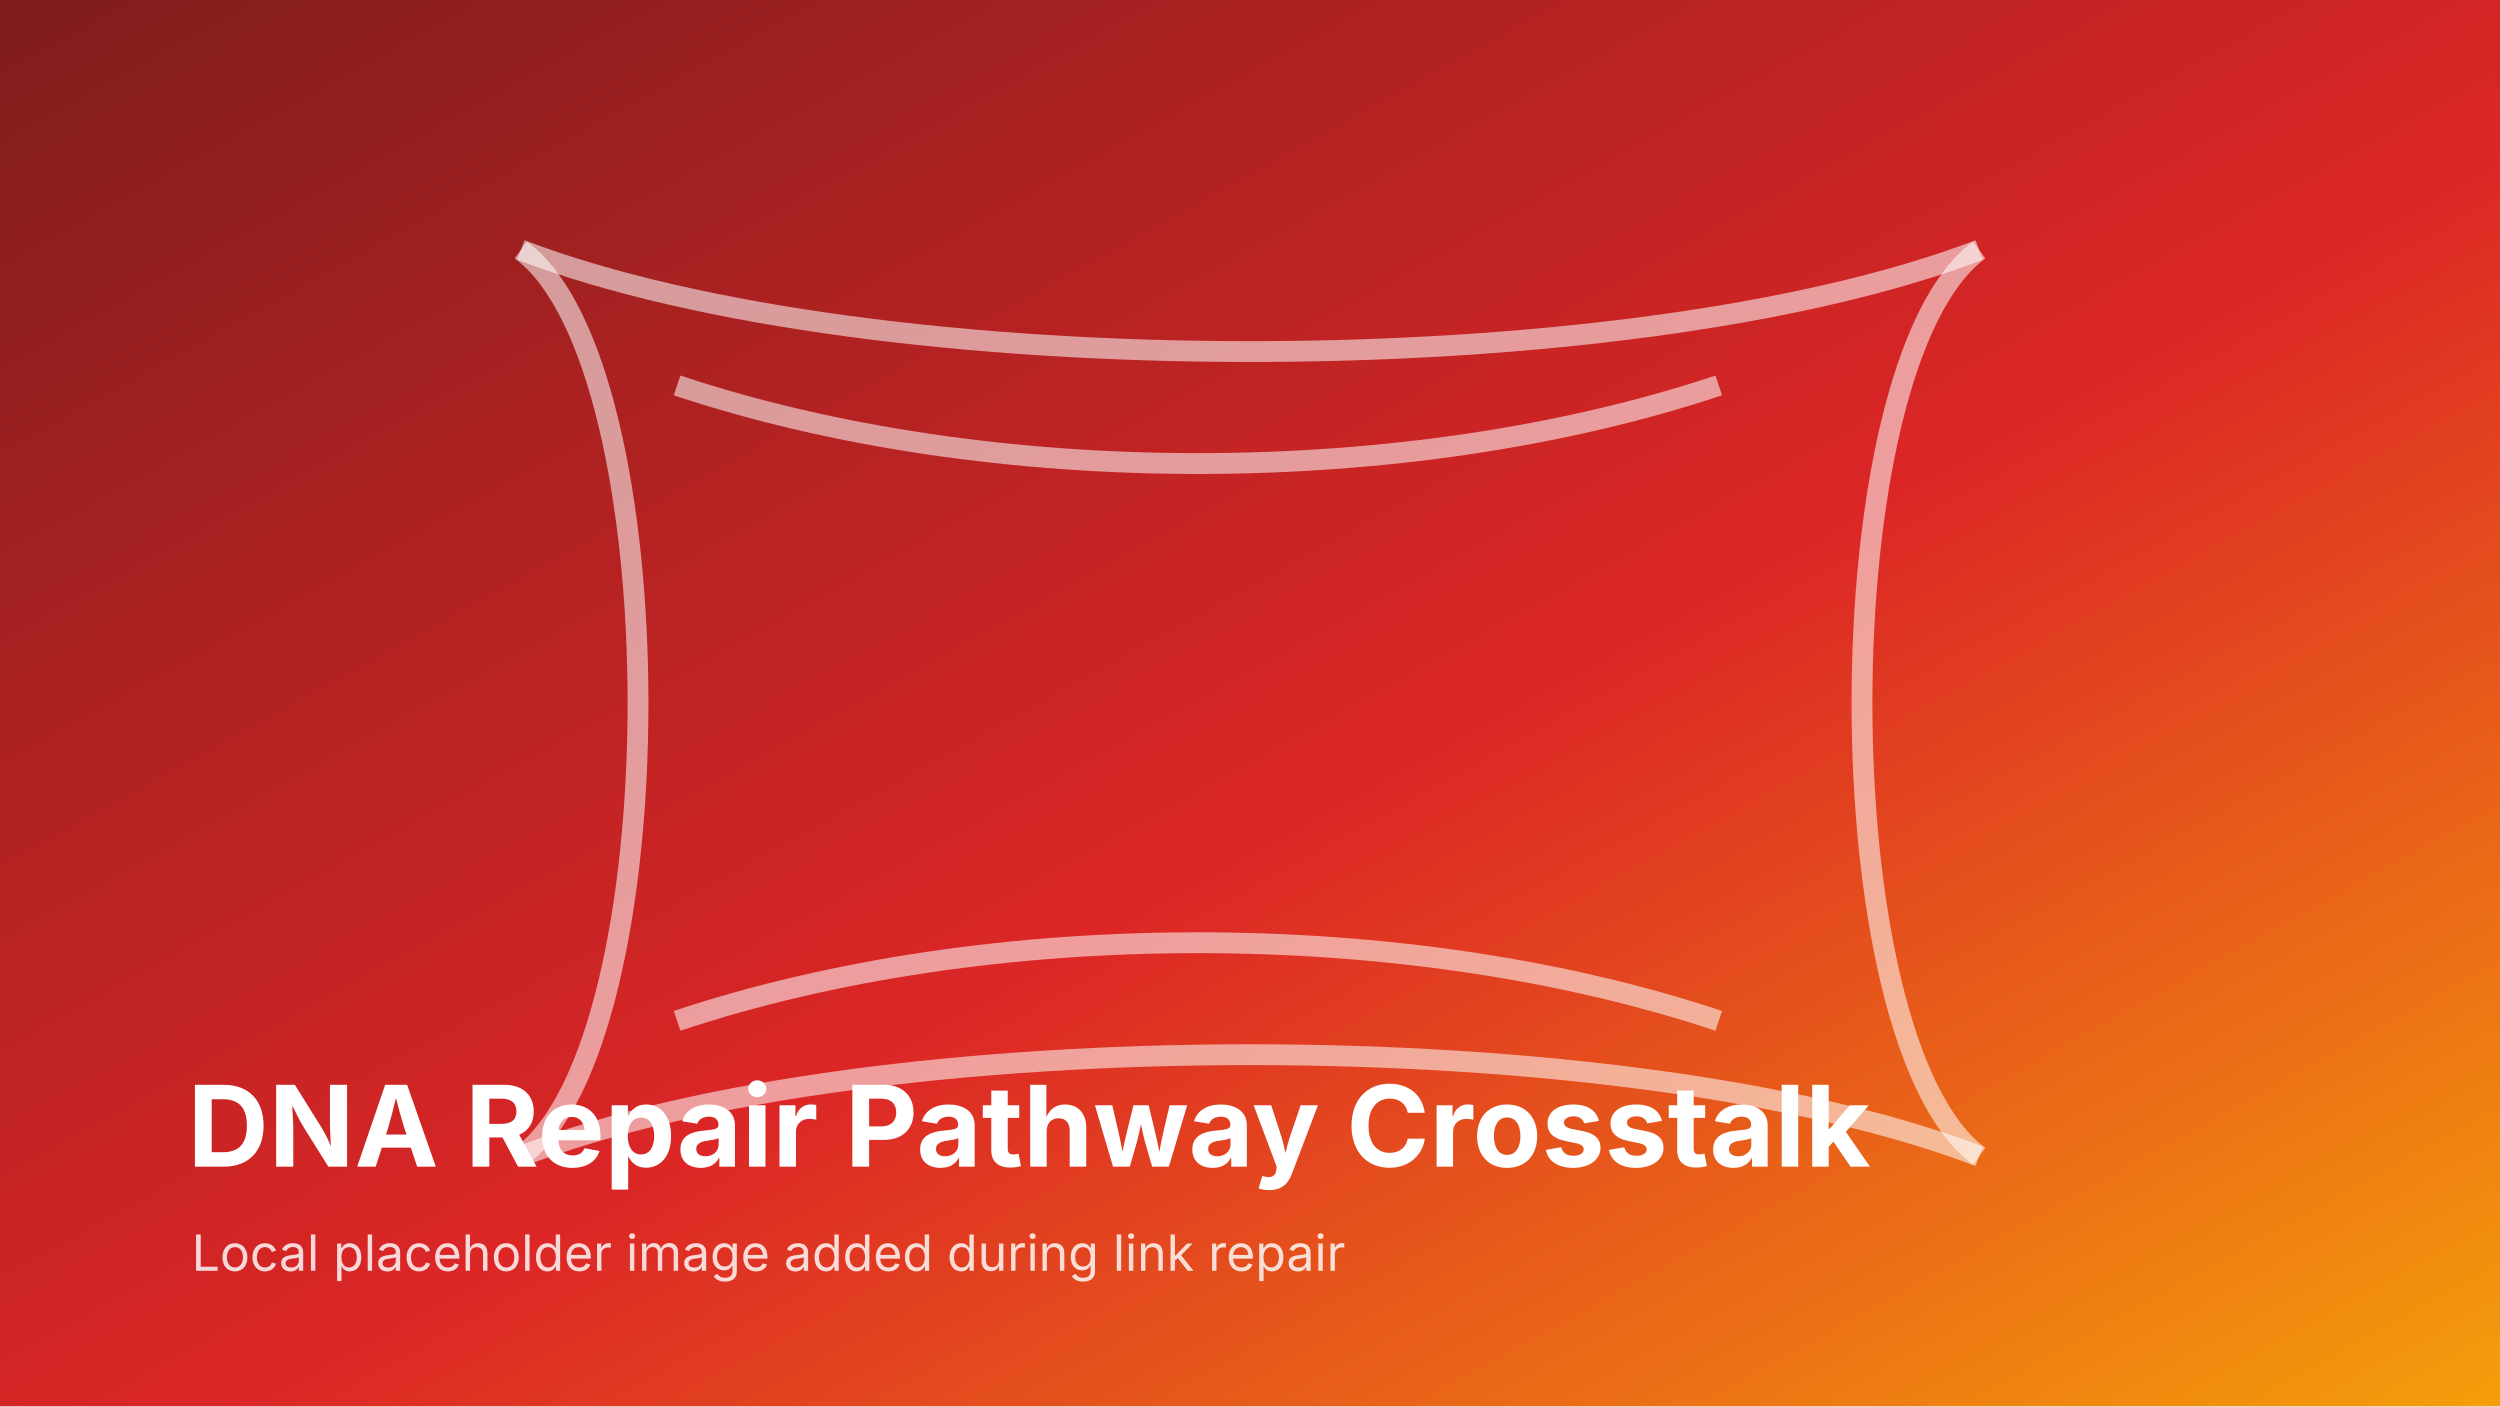
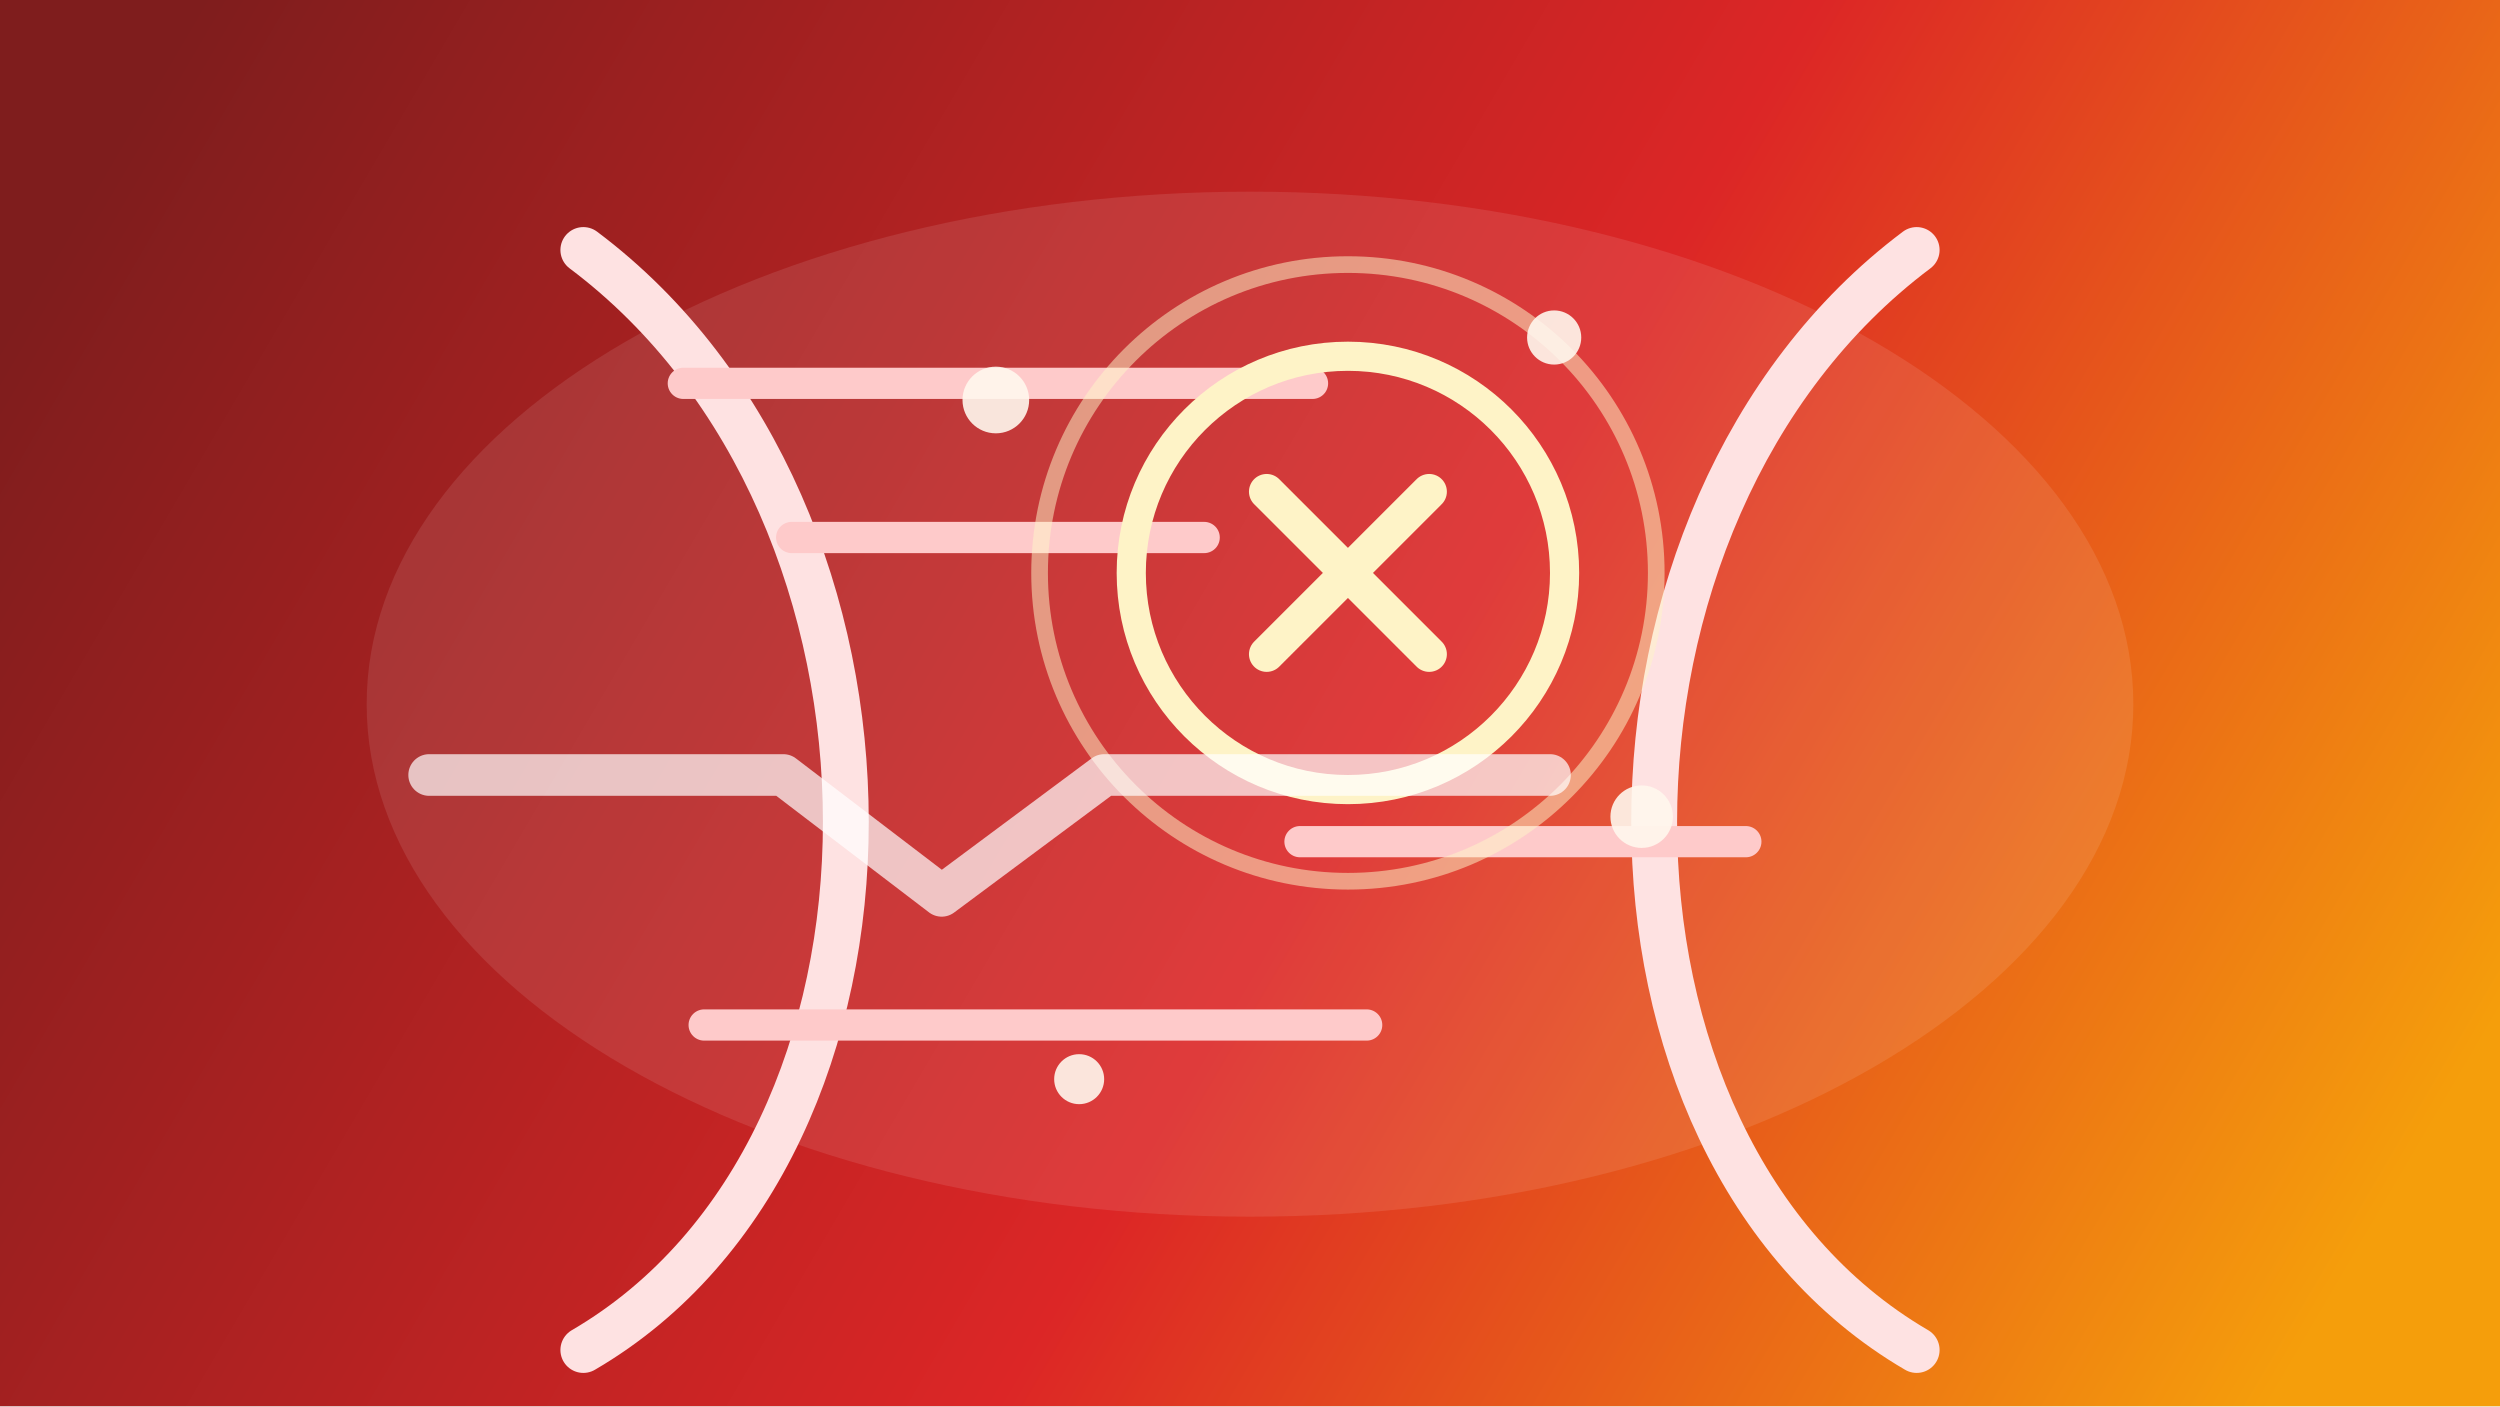
<svg xmlns="http://www.w3.org/2000/svg" viewBox="0 0 1200 675" role="img" aria-labelledby="title desc">
  <defs>
-     <linearGradient id="bg" x1="0%" y1="0%" x2="100%" y2="100%">
-       <stop offset="0%" stop-color="#7f1d1d" />
-       <stop offset="55%" stop-color="#dc2626" />
-       <stop offset="100%" stop-color="#f59e0b" />
+     <linearGradient id="bg" x1="76" y1="34" x2="1110" y2="640" gradientUnits="userSpaceOnUse">
+       <stop stop-color="#7f1d1d" />
+       <stop offset="0.56" stop-color="#dc2626" />
+       <stop offset="1" stop-color="#f59e0b" />
    </linearGradient>
  </defs>
  <rect width="1200" height="675" fill="url(#bg)" />
-   <g fill="none" stroke="#ffffff" stroke-width="10" stroke-opacity="0.55">
-     <path d="M250 120c75 55 75 380 0 435" />
-     <path d="M950 120c-75 55-75 380 0 435" />
-     <path d="M250 120c170 65 530 65 700 0" />
-     <path d="M250 555c170-65 530-65 700 0" />
-     <path d="M325 185c150 50 350 50 500 0" />
-     <path d="M325 490c150-50 350-50 500 0" />
+   <ellipse cx="600" cy="338" rx="424" ry="246" fill="#ffffff" opacity="0.10" />
+   <g fill="none" stroke-linecap="round">
+     <path d="M280 120c168 126 168 430 0 528" stroke="#fee2e2" stroke-width="22" />
+     <path d="M920 120c-168 126-168 430 0 528" stroke="#fee2e2" stroke-width="22" />
+     <path d="M328 184h302" stroke="#fecaca" stroke-width="15" />
+     <path d="M380 258h198" stroke="#fecaca" stroke-width="15" />
+     <path d="M624 404h214" stroke="#fecaca" stroke-width="15" />
+     <path d="M338 492h318" stroke="#fecaca" stroke-width="15" />
  </g>
-   <g fill="#ffffff">
-     <text x="90" y="560" font-family="Inter, Arial, sans-serif" font-size="54" font-weight="700">DNA Repair Pathway Crosstalk</text>
-     <text x="92" y="610" font-family="Inter, Arial, sans-serif" font-size="24" opacity="0.82">Local placeholder image added during link repair</text>
+   <g fill="none" stroke="#fef3c7" stroke-linecap="round" stroke-linejoin="round">
+     <path d="M608 314l78-78" stroke-width="17" />
+     <path d="M686 314l-78-78" stroke-width="17" />
+     <circle cx="647" cy="275" r="104" stroke-width="14" />
+     <circle cx="647" cy="275" r="148" stroke-width="8" opacity="0.52" />
  </g>
+   <g fill="#fff7ed" opacity="0.9">
+     <circle cx="478" cy="192" r="16" />
+     <circle cx="746" cy="162" r="13" />
+     <circle cx="788" cy="392" r="15" />
+     <circle cx="518" cy="518" r="12" />
+   </g>
+   <path d="M206 372h170l76 58 78-58h214" fill="none" stroke="#ffffff" stroke-width="20" stroke-linecap="round" stroke-linejoin="round" opacity="0.70" />
</svg>
